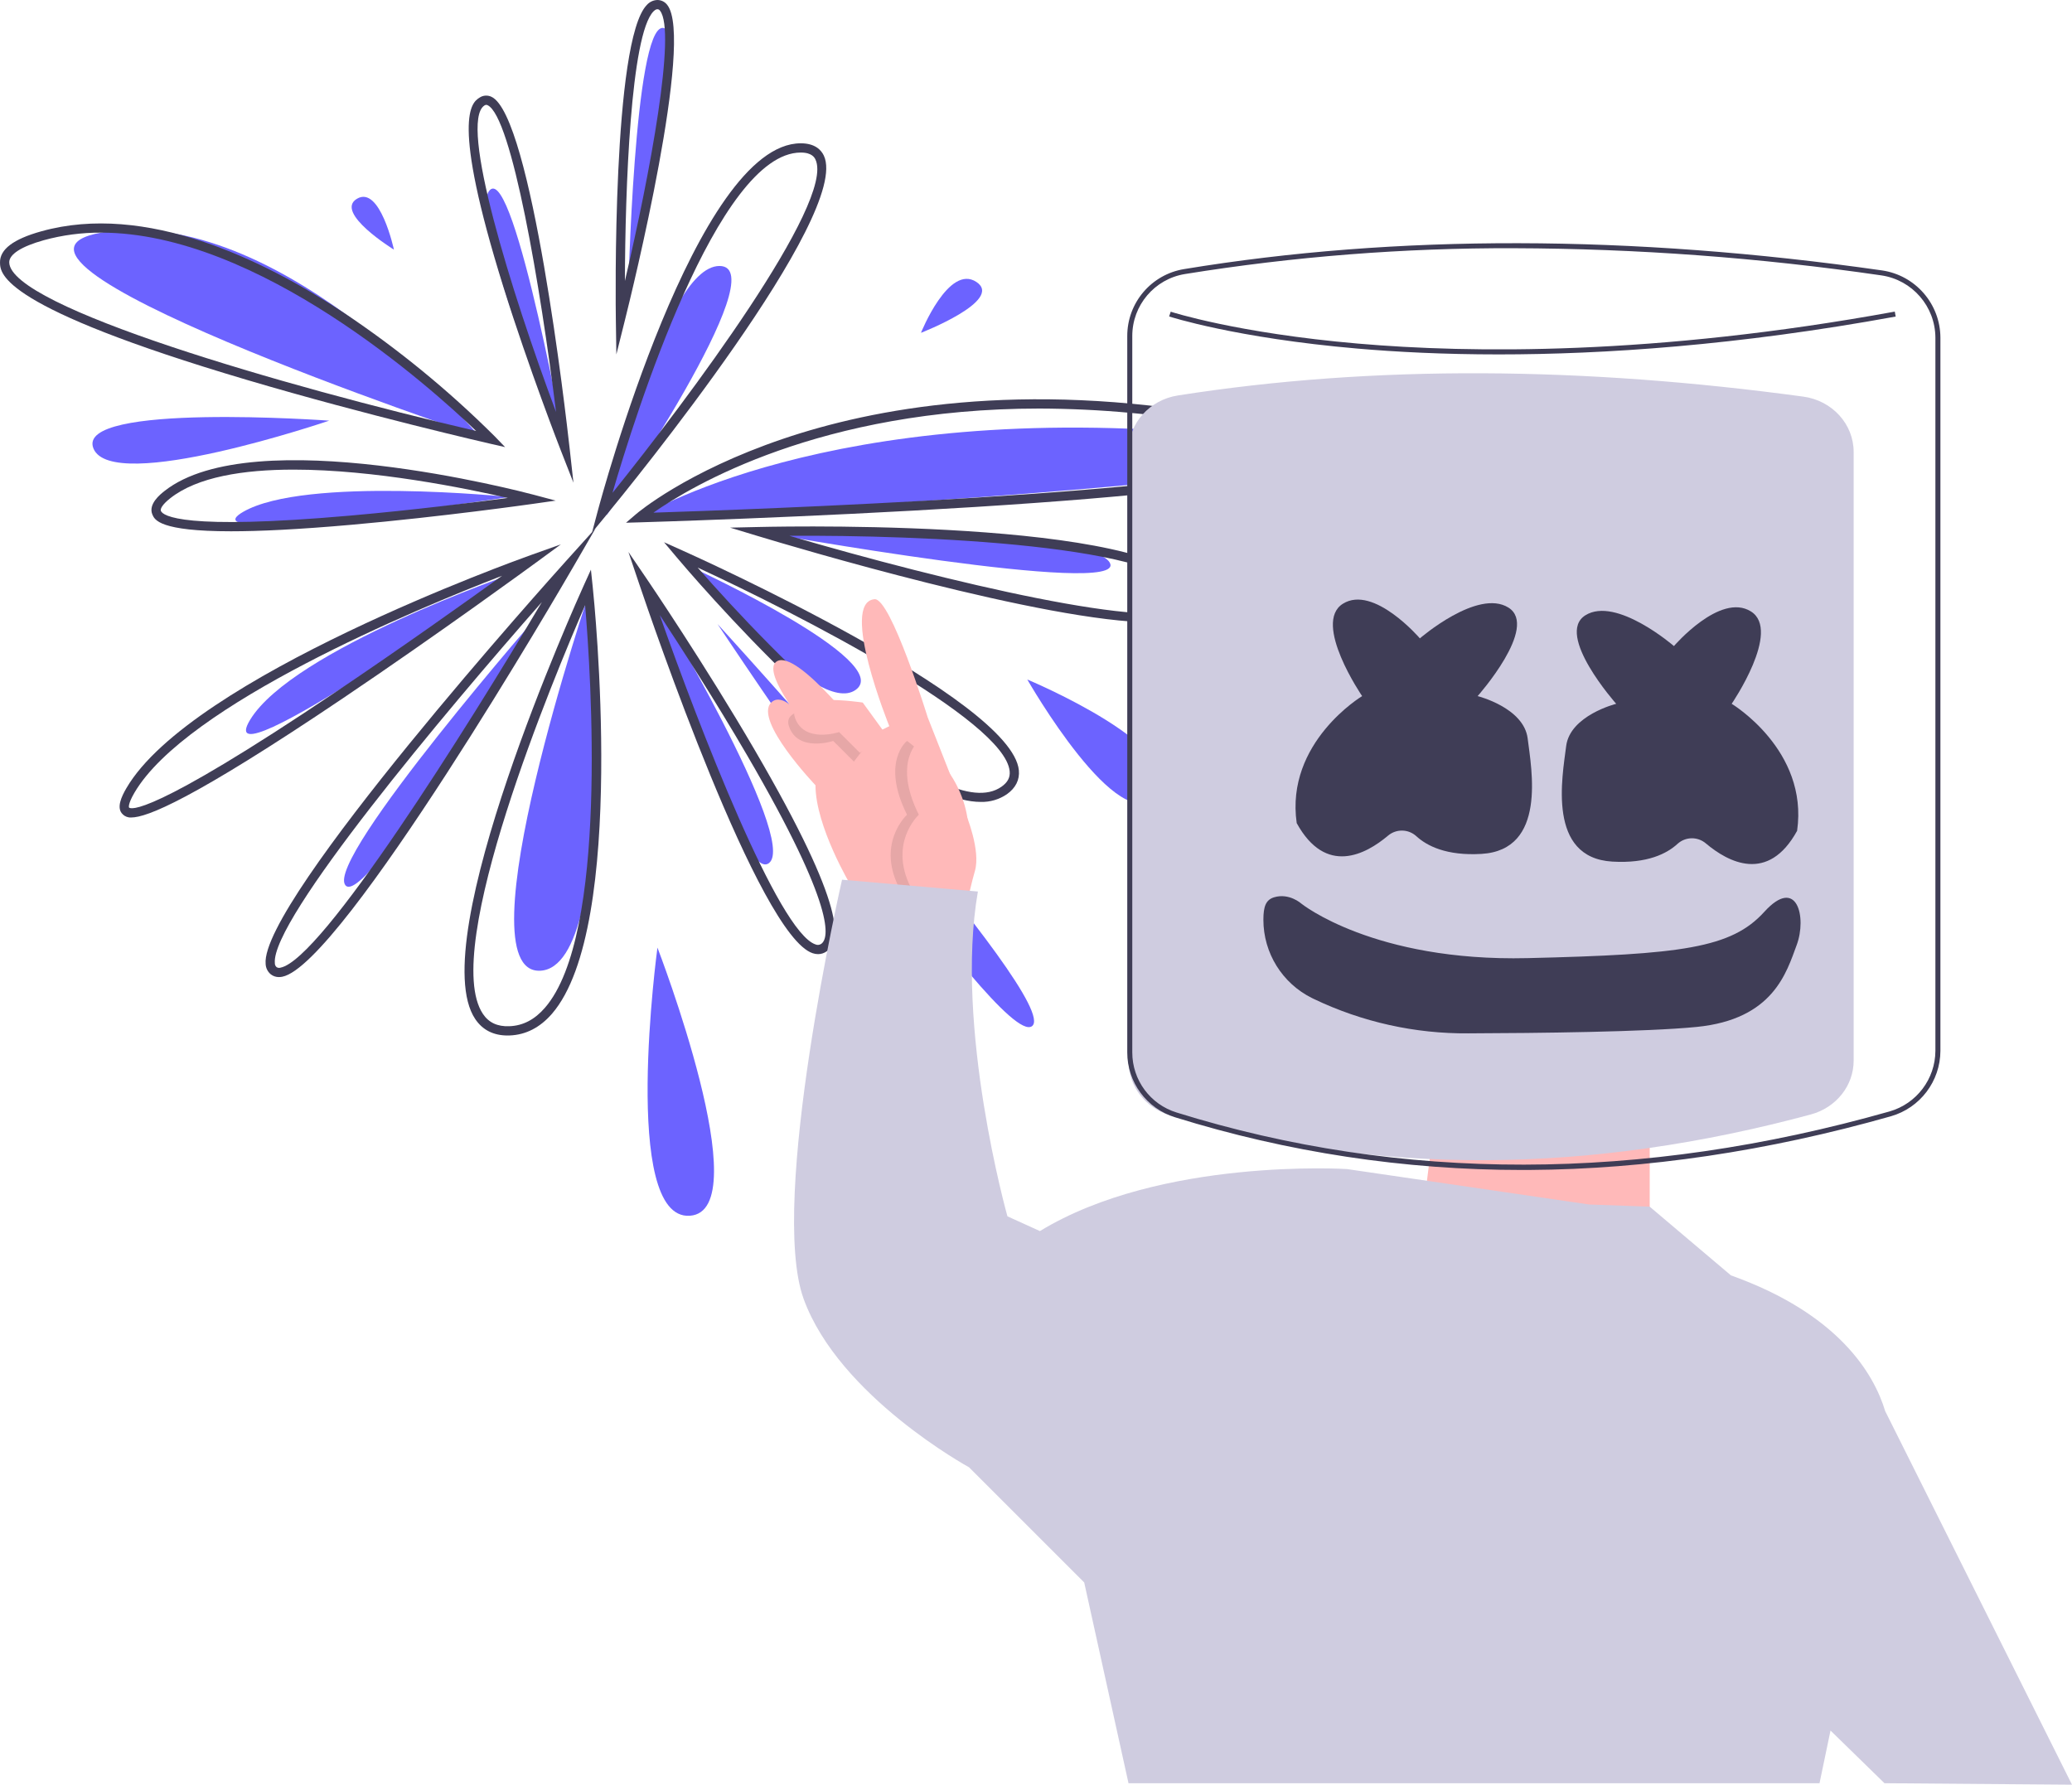
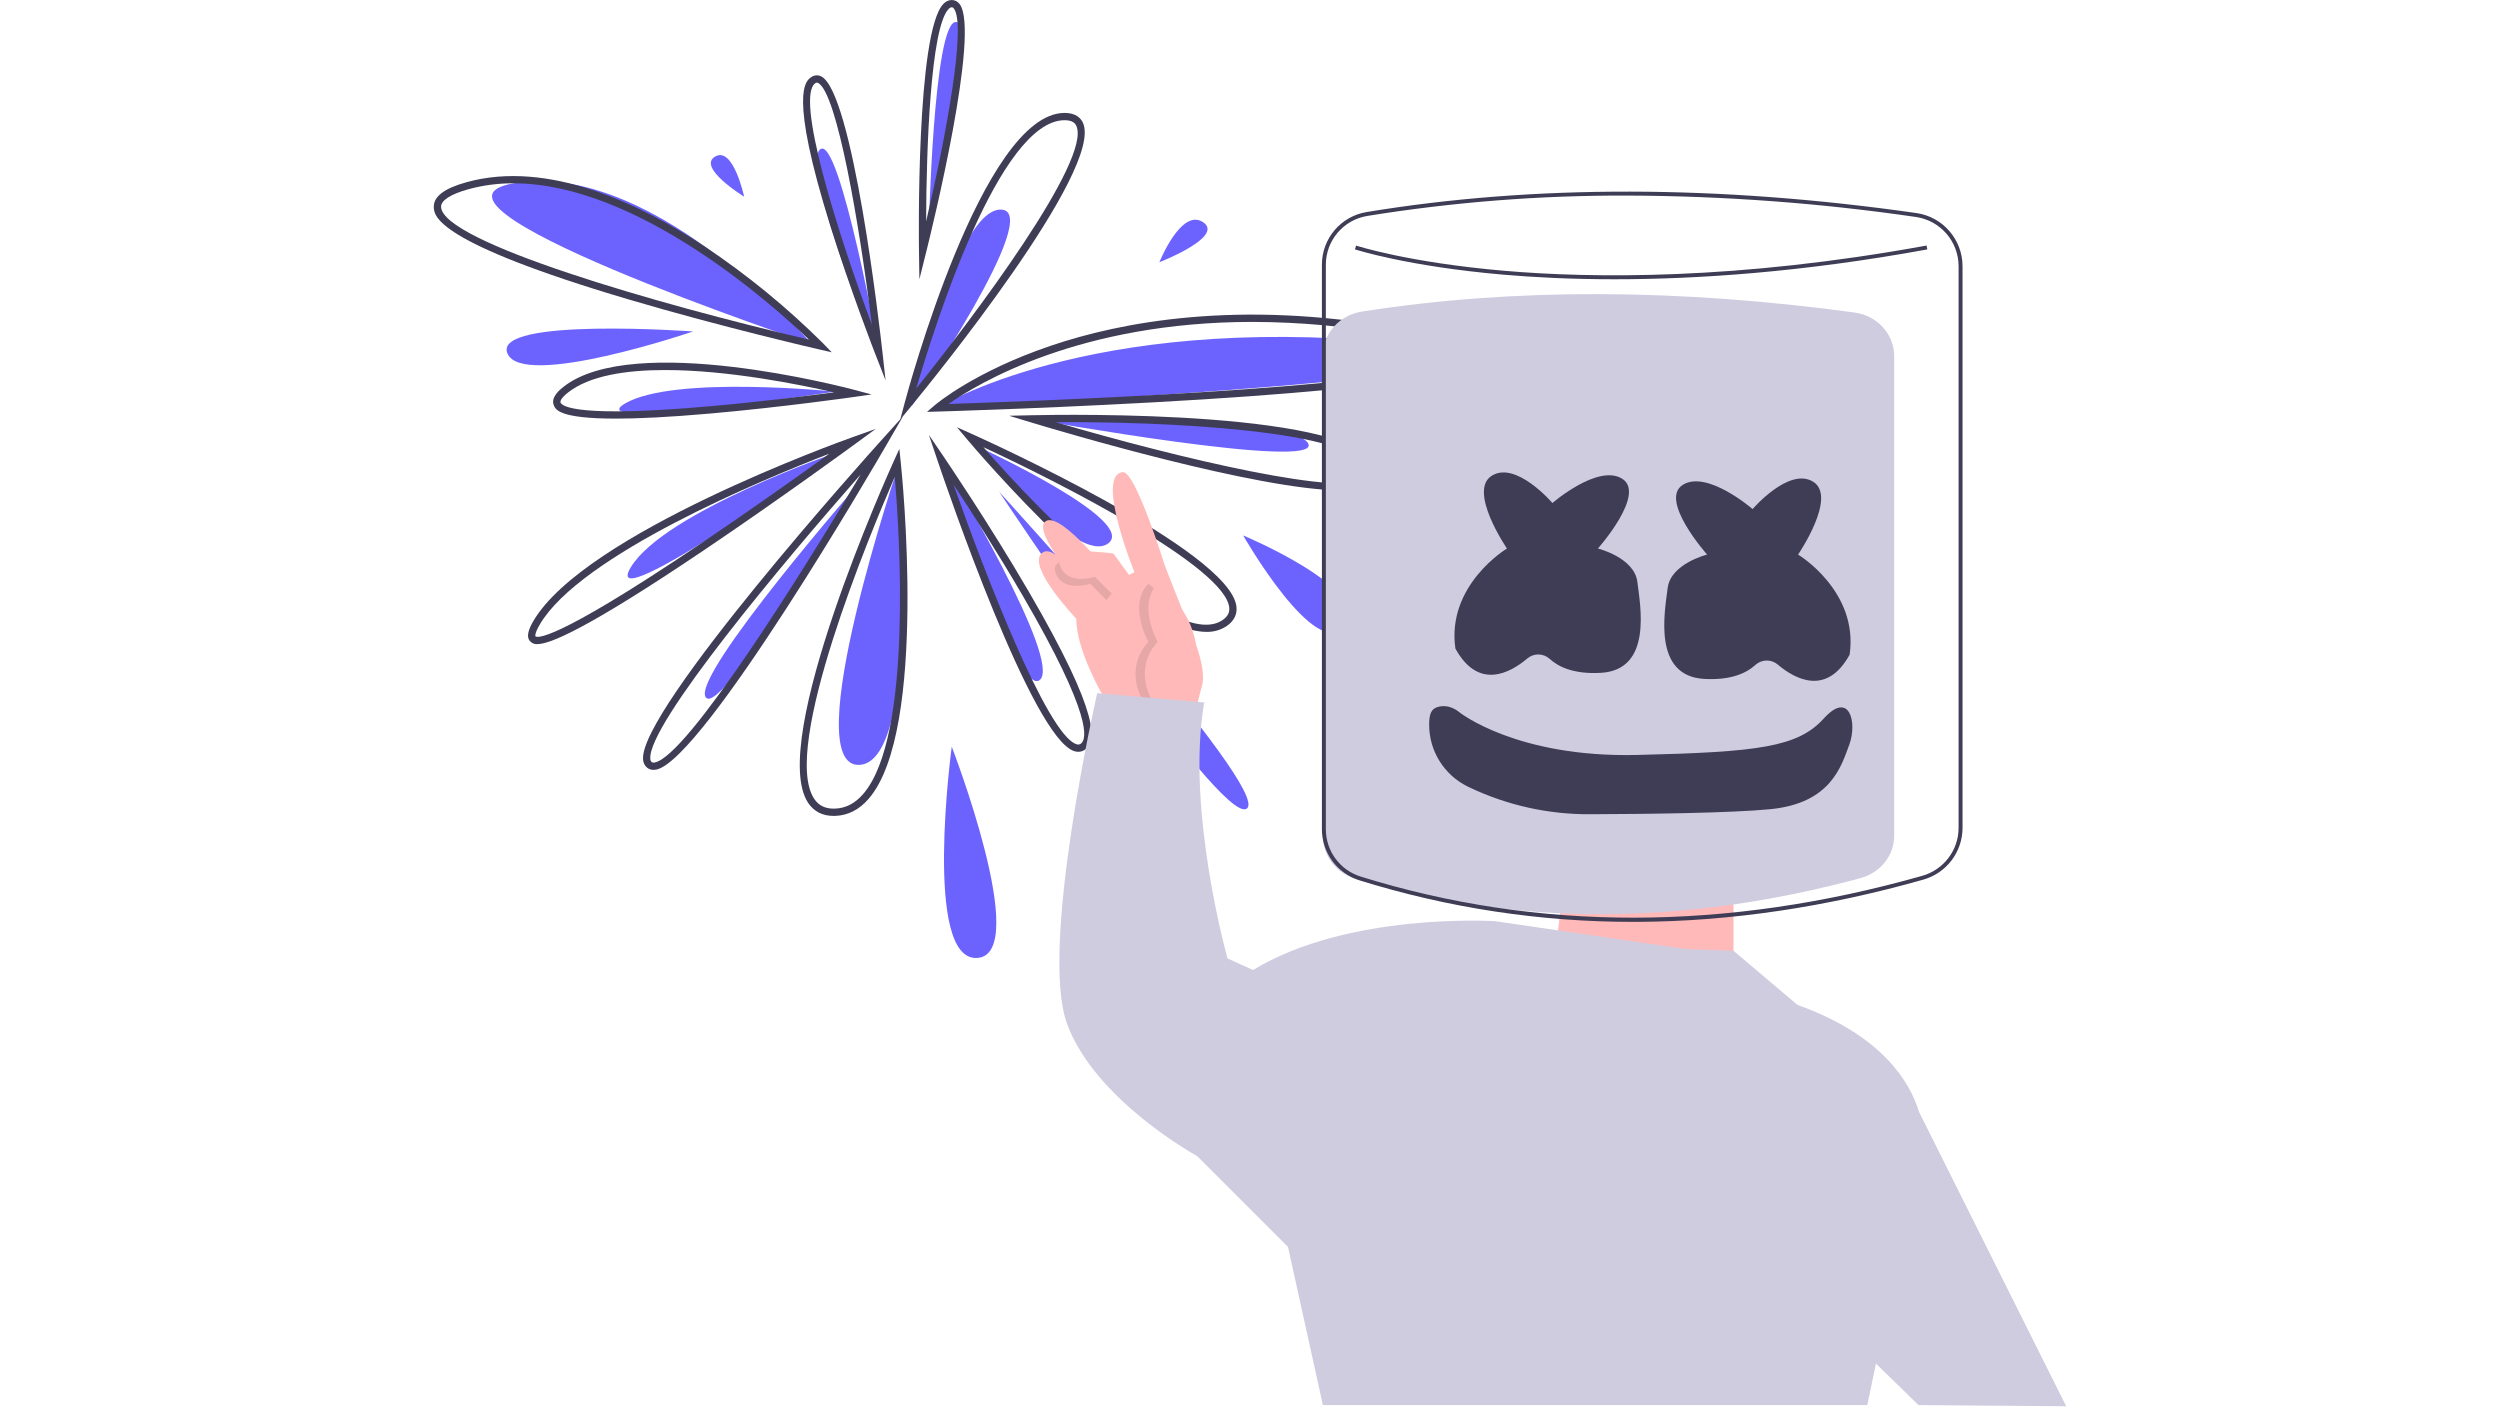
- <svg xmlns="http://www.w3.org/2000/svg" data-name="Layer 1" width="885.587" height="762.892" viewBox="0 0 885.587 762.892">
+ <svg xmlns="http://www.w3.org/2000/svg" data-name="Layer 1" width="2000" height="1125" viewBox="0 0 885.587 762.892">
  <path d="M376.948,313.578S282.232,346.2,264.068,376.313,376.948,313.578,376.948,313.578Z" transform="translate(-157.2063 -68.55376)" fill="#6c63ff" />
  <path d="M213.297,417.997a4.615,4.615,0,0,1-3.593-1.326c-2.947-2.654-.538-7.672,1.528-11.217,27.71-47.501,167.04-97.558,172.956-99.666l12.742-4.538-10.91,7.993c-.403.296-40.936,29.965-82.43,57.917C239.079,410.618,219.927,417.997,213.297,417.997Zm158.508-103.33c-36.585,14.161-135.179,55.096-157.158,92.778-2.927,5.017-2.308,6.277-2.3,6.288.592.639,8.08,4.649,88.551-49.525C328.951,345.323,356.626,325.602,371.805,314.667Z" transform="translate(-157.2063 -68.55376)" fill="#3f3d56" />
  <path d="M374.895,280.994s-87.284-8.972-113.763,6.36S374.895,280.994,374.895,280.994Z" transform="translate(-157.2063 -68.55376)" fill="#6c63ff" />
  <path d="M255.955,295.659c-30.553,0-32.65-4.898-33.611-7.137-1.92-4.481,3.423-8.7,5.179-10.086,37.886-29.912,152.959.316,157.839,1.617l9.359,2.496-9.589,1.369c-.386.055-38.941,5.539-77.849,8.972C284.591,294.892,268.044,295.659,255.955,295.659ZM282.729,269.3c-21.52,0-41.207,3.117-52.756,12.236-3.485,2.751-4.35,4.607-3.996,5.427.886,2.065,9.34,8.309,80.958,1.99,26.688-2.355,53.207-5.677,67.292-7.54C356.181,277.259,317.114,269.3,282.729,269.3Z" transform="translate(-157.2063 -68.55376)" fill="#3f3d56" />
  <path d="M399.874,265.621s-43.904-105.418-33.266-115.853S399.874,265.621,399.874,265.621Z" transform="translate(-157.2063 -68.55376)" fill="#6c63ff" />
  <path d="M402.302,274.894l-5.459-13.949c-.133-.342-13.49-34.558-24.497-69.784-22.672-72.549-13.379-78.744-10.326-80.78a5.14,5.14,0,0,1,5.247-.443c17.124,7.979,31.768,135.549,33.382,150.069Zm-37.276-161.521a1.466,1.466,0,0,0-.814.296c-10.91,7.274,11.208,78.888,30.651,131.011-6.669-53.746-18.95-126.353-29.266-131.161A1.342,1.342,0,0,0,365.026,113.374Z" transform="translate(-157.2063 -68.55376)" fill="#3f3d56" />
  <path d="M416.468,288.803s23.564-106.554,48.251-106.554S416.468,288.803,416.468,288.803Z" transform="translate(-157.2063 -68.55376)" fill="#6c63ff" />
  <path d="M410.251,296.156l2.331-8.773c1.712-6.434,42.399-157.573,86.878-157.573,6.098,0,8.728,2.861,9.863,5.26,11.86,25.118-82.506,140.95-93.304,154.075ZM499.46,133.762c-35.502,0-70.793,112.209-80.47,145.466C450.832,239.666,514.299,154.868,505.749,136.758,505.398,136.017,504.334,133.762,499.46,133.762Z" transform="translate(-157.2063 -68.55376)" fill="#3f3d56" />
  <path d="M430.3,289.866s81.016-51.196,247-35.568S430.3,289.866,430.3,289.866Z" transform="translate(-157.2063 -68.55376)" fill="#6c63ff" />
  <path d="M424.773,292.001l4.241-3.636c.859-.736,21.512-18.194,62.894-32.234,38.08-12.922,101.559-25.095,187.714-9.707,36.4,6.5,41.126,11.344,40.809,15.609-.313,4.214-1.046,14.085-146.479,23.235-71.068,4.471-142.88,6.551-143.598,6.572Zm176.659-48.811c-93.582,0-148.908,33.251-164.95,44.508,18.99-.608,78.369-2.67,137.232-6.374,135.14-8.503,142.644-17.804,142.776-19.582.015-.19-.085-4.734-37.561-11.427A440.497,440.497,0,0,0,601.432,243.19Z" transform="translate(-157.2063 -68.55376)" fill="#3f3d56" />
  <path d="M481.676,295.87S623.587,293.976,631.56,309.129,481.676,295.87,481.676,295.87Z" transform="translate(-157.2063 -68.55376)" fill="#6c63ff" />
  <path d="M649.733,334.59c-45.297,0-154.178-32.526-168.63-36.905l-11.842-3.588,12.371-.278c18.153-.406,177.641-3.06,187.674,29.05,1.189,3.803-.189,6.244-1.555,7.621C664.894,333.37,658.505,334.59,649.733,334.59ZM494.62,297.589c66.565,19.509,158.993,41.552,170.324,30.118.614-.619,1.235-1.595.59-3.66C658.407,301.236,549.63,297.216,494.62,297.589Z" transform="translate(-157.2063 -68.55376)" fill="#3f3d56" />
  <path d="M454.012,311.602s85.715,39.618,68.966,51.808S454.012,311.602,454.012,311.602Z" transform="translate(-157.2063 -68.55376)" fill="#6c63ff" />
  <path d="M576.385,411.343c-41.463,0-125.887-99.73-129.814-104.397l-5.558-6.606,7.879,3.531c5.749,2.577,140.829,63.466,143.785,93.964.392,4.045-1.384,7.582-5.133,10.229A18.882,18.882,0,0,1,576.385,411.343ZM455.415,311.189c32.6,37.402,105.133,111.099,129.849,93.647,2.632-1.857,3.738-3.961,3.481-6.62C586.618,376.288,498.347,331.072,455.415,311.189Z" transform="translate(-157.2063 -68.55376)" fill="#3f3d56" />
  <path d="M596.284,359.026s71.136,29.64,55.328,49.4S596.284,359.026,596.284,359.026Z" transform="translate(-157.2063 -68.55376)" fill="#6c63ff" />
  <path d="M463.892,335.314S612.092,497.346,598.26,507.226,463.892,335.314,463.892,335.314Z" transform="translate(-157.2063 -68.55376)" fill="#6c63ff" />
  <path d="M436.228,323.458S498.624,427.378,485.89,437.481,436.228,323.458,436.228,323.458Z" transform="translate(-157.2063 -68.55376)" fill="#6c63ff" />
  <path d="M506.853,476.409a7.308,7.308,0,0,1-2.289-.384c-22.875-7.514-68.979-142.497-74.16-157.864l-4.608-13.666,8.114,11.924c.241.356,24.494,36.052,46.015,72.982,39.786,68.269,36.488,81.694,30.547,85.853A6.221,6.221,0,0,1,506.853,476.409Zm-67.678-144.954c16.817,47.739,50.674,135.577,66.622,140.817a2.505,2.505,0,0,0,2.41-.257c3.265-2.285,6.713-14.715-31.687-80.61C462.896,368.027,448.169,345.137,439.175,331.454Z" transform="translate(-157.2063 -68.55376)" fill="#3f3d56" />
  <path d="M409.831,319.506S353.674,485.209,388.134,483.501,409.831,319.506,409.831,319.506Z" transform="translate(-157.2063 -68.55376)" fill="#6c63ff" />
  <path d="M374.156,511.193c-6.048,0-10.698-2.364-13.832-7.034-22.232-33.135,43.626-179.265,46.44-185.47l3.005-6.622.76,7.231c.623,5.917,14.886,145.366-17.423,182.62-5.108,5.887-11.184,9.002-18.06,9.257C374.746,511.188,374.449,511.193,374.156,511.193Zm33.137-183.908c-13.02,29.937-62.072,147.271-43.686,174.672,2.505,3.736,6.198,5.467,11.293,5.27,5.82-.216,10.799-2.8,15.221-7.898C417.128,468.188,409.832,357.374,407.292,327.285Z" transform="translate(-157.2063 -68.55376)" fill="#3f3d56" />
  <path d="M390.435,327.743S296.17,435.558,304.797,446.913,390.435,327.743,390.435,327.743Z" transform="translate(-157.2063 -68.55376)" fill="#6c63ff" />
  <path d="M276.438,486.217a5.521,5.521,0,0,1-3.456-1.144,6.086,6.086,0,0,1-2.242-4.492c-2.368-26.784,123.11-166.35,128.452-172.278l12.632-14.015L402.37,310.616c-4.029,6.958-98.958,170.476-124.521,175.459A7.39,7.39,0,0,1,276.438,486.217Zm112.36-160.291C347.225,373.143,273.032,461.639,274.676,480.233a2.163,2.163,0,0,0,.733,1.721,1.924,1.924,0,0,0,1.683.241C294.759,478.753,356.472,380.33,388.798,325.927Z" transform="translate(-157.2063 -68.55376)" fill="#3f3d56" />
  <path d="M362.142,255.143s-82.183-97.076-158.179-87.668S362.142,255.143,362.142,255.143Z" transform="translate(-157.2063 -68.55376)" fill="#6c63ff" />
  <path d="M373.096,259.679l-6.468-1.478c-.519-.119-52.461-12.032-103.813-27.229-105.156-31.119-105.496-45.429-105.606-50.13-.135-5.673,5.64-10.061,17.657-13.415,44.593-12.447,94.945,12.071,129.32,34.837a429.998,429.998,0,0,1,64.305,52.639Zm-172.711-91.679a90.663,90.663,0,0,0-24.459,3.233c-9.606,2.68-14.849,6.059-14.768,9.514.45,18.972,117.068,52.802,199.539,72.028C341.202,234.074,267.548,168,200.385,168Z" transform="translate(-157.2063 -68.55376)" fill="#3f3d56" />
  <path d="M297.908,248.37s-108.68-7.904-100.776,11.856S297.908,248.37,297.908,248.37Z" transform="translate(-157.2063 -68.55376)" fill="#6c63ff" />
  <path d="M325.572,175.258s-5.928-27.664-15.808-21.736S325.572,175.258,325.572,175.258Z" transform="translate(-157.2063 -68.55376)" fill="#6c63ff" />
  <path d="M425.688,194.832S452.803,80.893,440.514,80.475,425.688,194.832,425.688,194.832Z" transform="translate(-157.2063 -68.55376)" fill="#6c63ff" />
  <path d="M420.642,220.058,420.42,204.927c-.071-4.86-1.578-119.207,13.288-134.296a6.239,6.239,0,0,1,4.496-2.077,5.26,5.26,0,0,1,4.234,2.168c11.439,14.652-15.065,122.416-18.126,134.656ZM438.204,72.506c-.197,0-.795,0-1.681.899-9.818,9.965-12.097,76.256-12.23,115.243,10.883-46.455,21.975-106.6,15.03-115.494A1.333,1.333,0,0,0,438.204,72.506Z" transform="translate(-157.2063 -68.55376)" fill="#3f3d56" />
  <path d="M550.836,210.826s11.856-29.64,23.712-21.736S550.836,210.826,550.836,210.826Z" transform="translate(-157.2063 -68.55376)" fill="#6c63ff" />
  <path d="M438.204,473.634S422.396,590.218,452.036,588.242,438.204,473.634,438.204,473.634Z" transform="translate(-157.2063 -68.55376)" fill="#6c63ff" />
  <path d="M520.894,447.121S505.748,421.878,505.748,404.208c0,0-26.505-27.767-18.932-35.34s23.981,21.457,23.981,21.457S480.505,356.246,489.34,351.197s37.865,32.816,37.865,32.816l10.097-5.049s-21.447-52.897-6.311-54.273c6.942-.631,22.719,50.486,22.719,50.486l16.408,41.651s6.311,15.146,3.786,23.981a166.569,166.569,0,0,0-3.786,16.408Z" transform="translate(-157.2063 -68.55376)" fill="#ffb9b9" />
  <path d="M560.021,453.432s8.835-13.884,5.638-35.083-20.783-33.073-20.783-33.073-11.359,8.835,0,31.554c0,0-13.884,12.622-2.524,32.816" transform="translate(-157.2063 -68.55376)" opacity="0.1" />
  <path d="M565.069,453.432s8.835-13.884,5.638-35.083-20.783-33.073-20.783-33.073-11.359,8.835,0,31.554c0,0-13.884,12.622-2.524,32.816" transform="translate(-157.2063 -68.55376)" fill="#ffb9b9" />
  <path d="M530.36,383.382,523.418,372.654s-32.816-5.049-29.029,6.311,18.932,6.311,18.932,6.311l8.835,8.835Z" transform="translate(-157.2063 -68.55376)" opacity="0.1" />
  <path d="M536.04,382.751l-10.097-13.884s-32.816-5.049-29.029,6.311,18.932,6.311,18.932,6.311l8.835,8.835Z" transform="translate(-157.2063 -68.55376)" fill="#ffb9b9" />
  <polygon points="612.963 480.17 606.652 530.656 705.1 536.967 705.1 476.384 612.963 480.17" fill="#ffb9b9" />
  <path d="M1042.794,831.446,962.955,671.77c-4.77-15.794-19.664-41.517-65.94-58.045L862.306,584.363l-25.874-.929L732.935,568.288s-79.516-5.049-131.264,26.505L587.788,588.482s-22.719-80.778-12.622-138.837l-58.059-5.049s-31.554,137.575-16.408,179.226,70.681,71.943,70.681,71.943l49.224,49.224,18.932,85.826H934.88l4.7-22.519,23.068,22.519Z" transform="translate(-157.2063 -68.55376)" fill="#cfcce0" />
  <path d="M931.166,544.944c-92.988,25.11-184.381,26.885-273.844.387-10.516-3.115-17.706-12.348-17.706-22.828V261.167c0-11.693,8.898-21.668,21.023-23.57,84.393-13.235,173.797-12.21,267.305.494,12.355,1.679,21.527,11.768,21.527,23.644V521.95C949.471,532.65,941.983,542.023,931.166,544.944Z" transform="translate(-157.2063 -68.55376)" fill="#cfcce0" />
  <path d="M739.396,366.112s-21.388-31.259-8.226-39.485,32.904,14.807,32.904,14.807,24.678-21.388,37.84-13.162-13.162,37.84-13.162,37.84,19.742,4.936,21.388,18.097,8.226,47.711-19.742,49.356c-14.983.881-23.356-3.431-27.901-7.625a9.169,9.169,0,0,0-12.077-.143c-9.484,7.99-26.565,17.201-38.992-5.393C706.492,385.855,739.396,366.112,739.396,366.112Z" transform="translate(-157.2063 -68.55376)" fill="#3f3d56" />
  <path d="M897.336,369.403s21.388-31.259,8.226-39.485-32.904,14.807-32.904,14.807-24.678-21.388-37.84-13.162,13.162,37.84,13.162,37.84-19.742,4.936-21.388,18.097-8.226,47.711,19.742,49.356c14.983.881,23.356-3.431,27.901-7.625a9.169,9.169,0,0,1,12.077-.143c9.484,7.99,26.565,17.201,38.992-5.393C930.24,389.145,897.336,369.403,897.336,369.403Z" transform="translate(-157.2063 -68.55376)" fill="#3f3d56" />
  <path d="M713.431,454.835s30.862,24.847,96.672,23.281,87.092-4.253,101.159-19.764,18.236,2.404,13.868,14.147-9.978,31.783-42.763,35.032c-21.583,2.138-68.233,2.645-97.59,2.742a150.031,150.031,0,0,1-65.967-14.675q-.408-.198-.814-.398a37.348,37.348,0,0,1-20.809-33.474c.003-5.534.977-8.525,4.579-9.615C708.26,450.146,713.431,454.835,713.431,454.835Z" transform="translate(-157.2063 -68.55376)" fill="#3f3d56" />
  <path d="M807.837,568.673A498.469,498.469,0,0,1,659.496,546.17a28.978,28.978,0,0,1-20.491-27.768V212.246a28.957,28.957,0,0,1,24.333-28.671c90.637-14.939,190.999-14.745,298.296.576a29.181,29.181,0,0,1,24.918,28.761V517.755a29.214,29.214,0,0,1-21.185,27.97C912.825,560.636,860.881,568.354,810.977,568.664,809.934,568.67,808.881,568.673,807.837,568.673Zm-3.497-394.015a865.242,865.242,0,0,0-140.653,11.033,26.819,26.819,0,0,0-22.537,26.554V518.402A26.84,26.84,0,0,0,660.134,544.121c95.892,29.851,198.389,29.696,304.647-.46l.293,1.032-.293-1.032a27.06,27.06,0,0,0,19.627-25.907V212.911a27.025,27.025,0,0,0-23.076-26.637A1112.345,1112.345,0,0,0,804.34,174.658Z" transform="translate(-157.2063 -68.55376)" fill="#3f3d56" />
  <path d="M797.75,220.052c-23.634,0-43.859-1.06-60.419-2.497-52.083-4.517-80.149-13.635-80.427-13.726l.673-2.037c.276.091,28.172,9.145,80.04,13.635,47.872,4.146,126.54,5.138,229.435-13.672l.385,2.111C899.838,216.223,842.652,220.052,797.75,220.052Z" transform="translate(-157.2063 -68.55376)" fill="#3f3d56" />
</svg>
